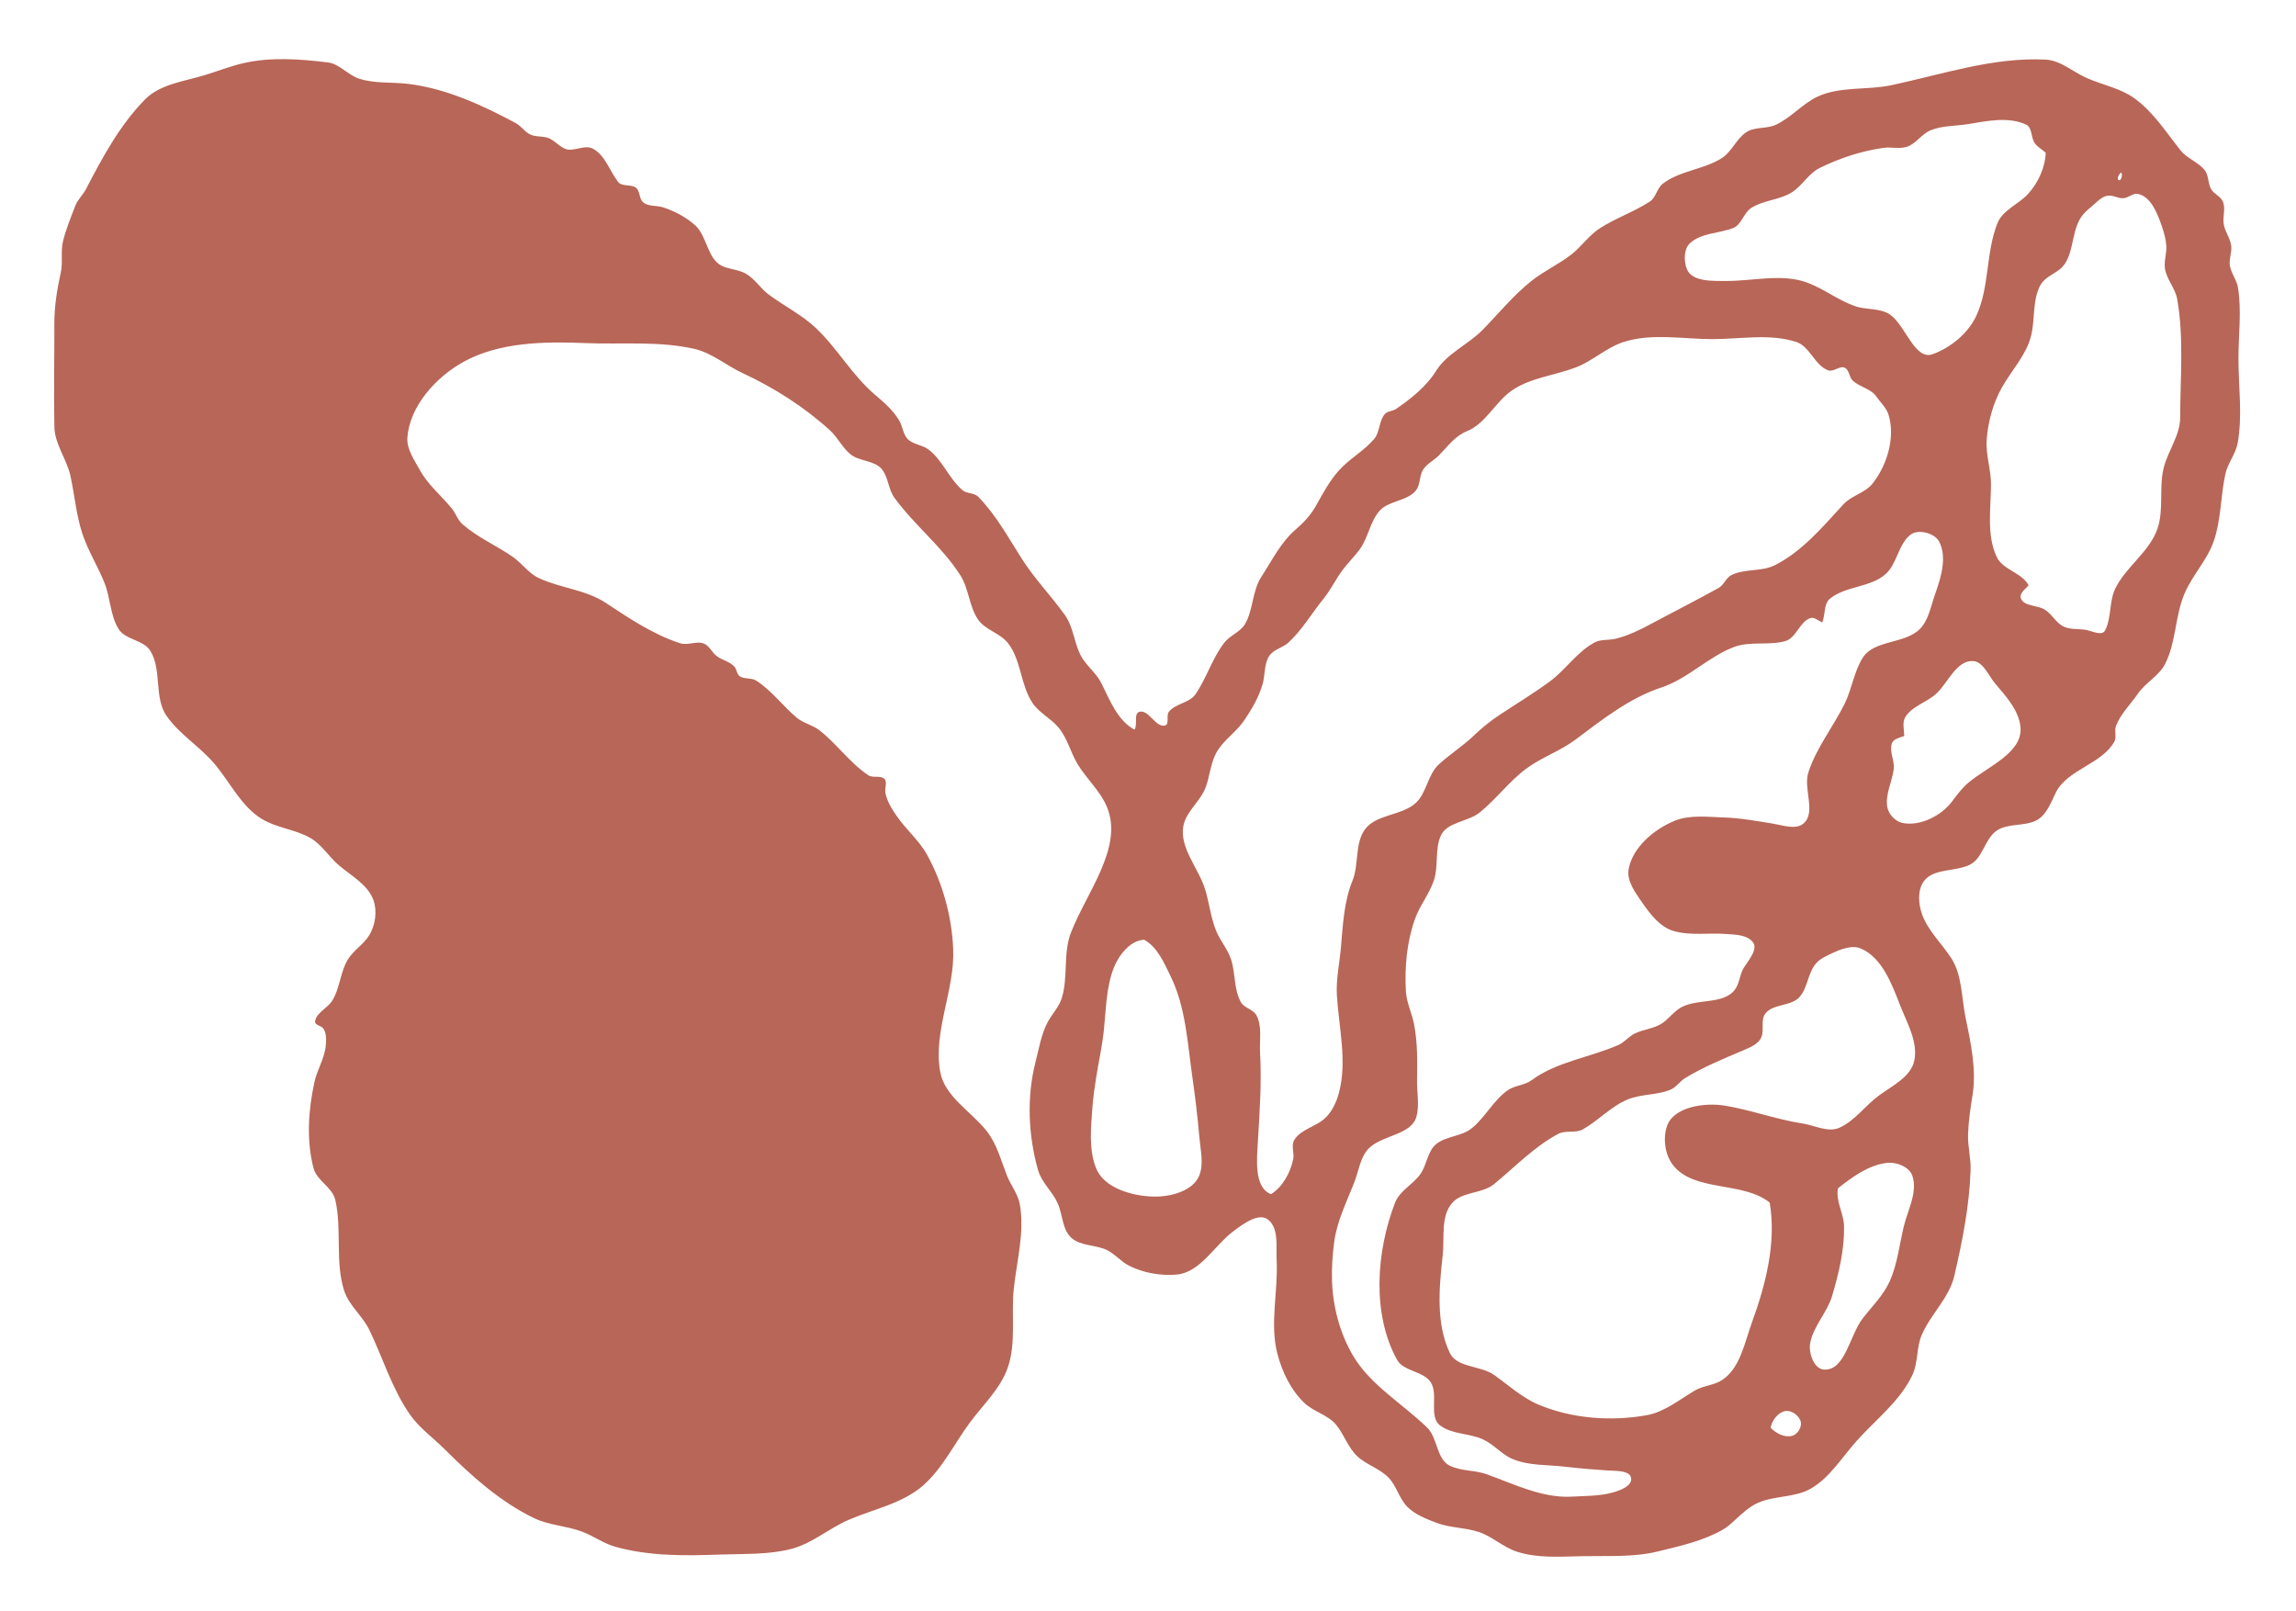
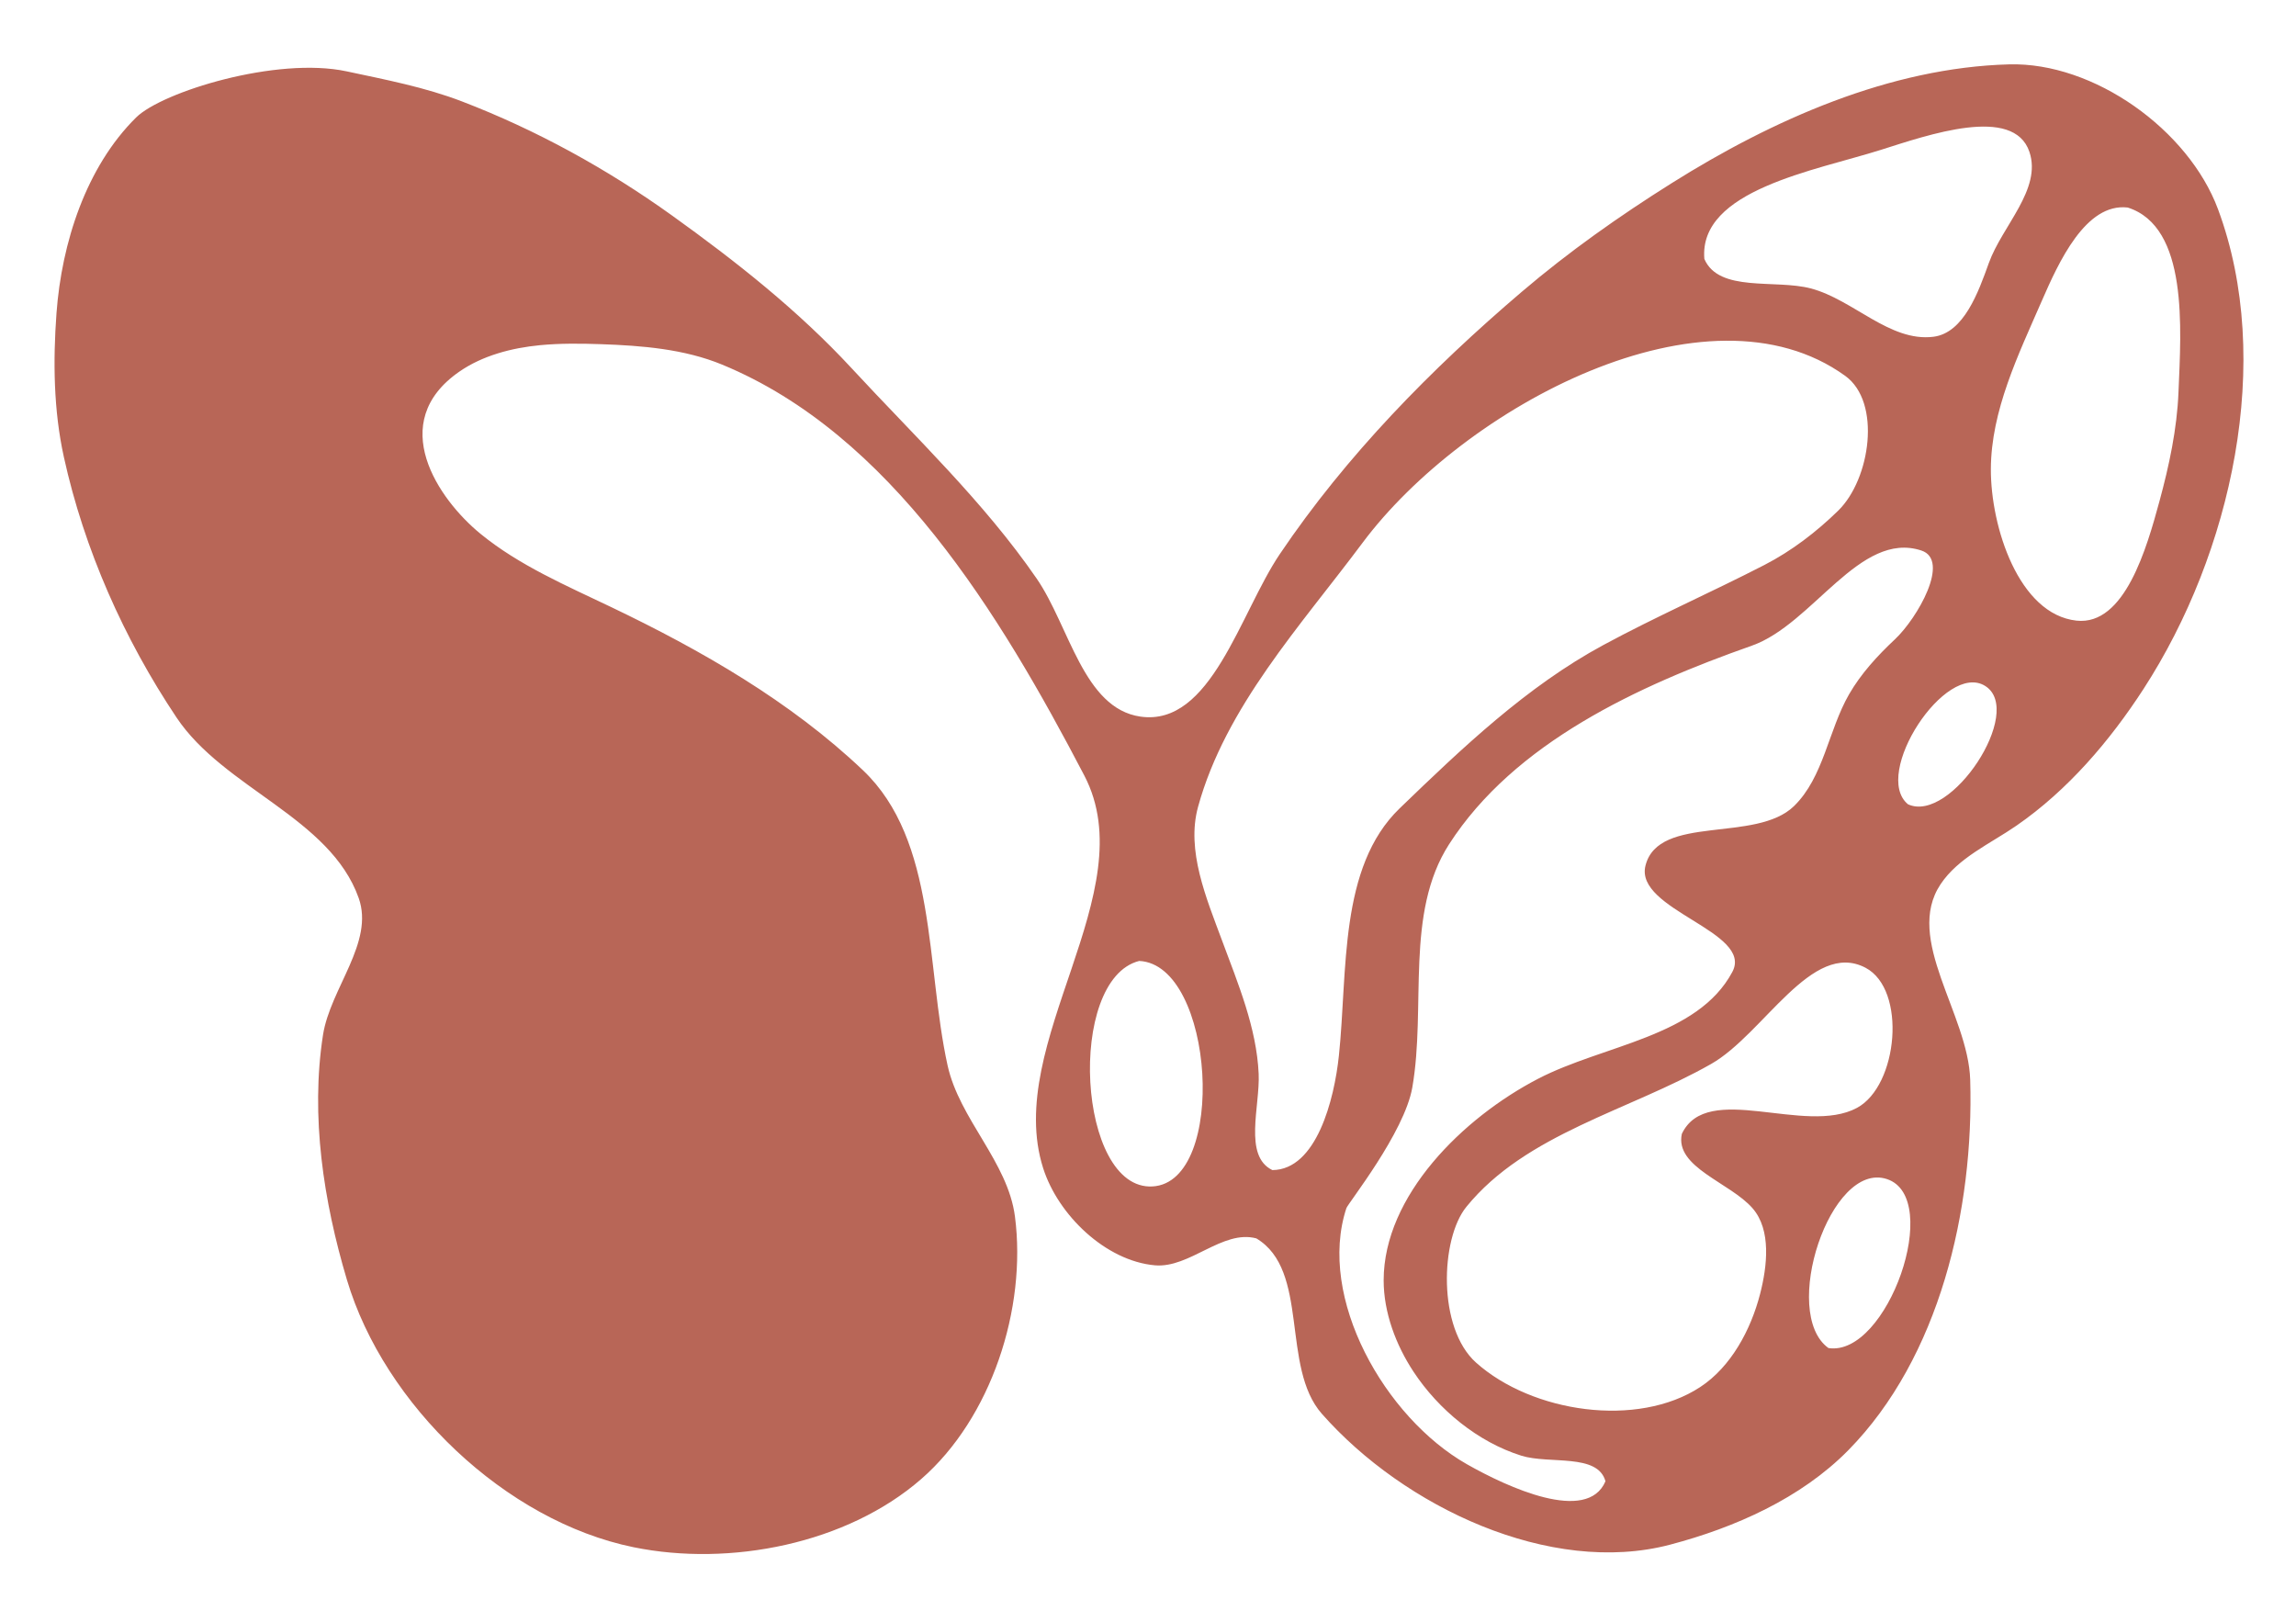
<svg xmlns="http://www.w3.org/2000/svg" viewBox="0 0 201.00 141.00" width="201.00" height="141.00" role="img" aria-label="Marca Vanessa Fernandes">
  <g transform="scale(0.1)">
-     <path d="M993.20,638.68C996.16,634.22 992.23,624.85 997.31,623.16C1005.42,620.47 1011.86,637.50 1020.04,635.02C1023.97,633.82 1020.72,626.35 1023.25,623.10C1028.95,615.79 1041.21,615.44 1046.49,607.82C1056.33,593.61 1061.24,576.25 1071.80,562.57C1076.84,556.04 1086.12,553.15 1090.15,545.95C1097.19,533.38 1096.30,517.14 1104.16,505.06C1113.50,490.73 1121.27,474.62 1134.29,463.52C1141.12,457.70 1147.41,450.90 1151.83,443.08C1158.01,432.15 1163.95,420.80 1172.41,411.51C1181.59,401.42 1194.10,394.67 1202.97,384.31C1208.15,378.26 1207.08,368.27 1212.42,362.37C1214.81,359.73 1219.22,359.99 1222.15,357.98C1235.41,348.87 1248.64,338.40 1257.14,324.74C1266.77,309.25 1285.45,301.60 1298.17,288.53C1312.22,274.10 1325.10,258.30 1340.87,245.78C1351.78,237.12 1364.75,231.30 1375.71,222.71C1384.52,215.80 1391.01,206.03 1400.40,199.93C1414.31,190.89 1430.38,185.51 1444.28,176.47C1449.69,172.95 1450.54,164.74 1455.65,160.81C1470.57,149.34 1491.59,148.49 1507.44,138.34C1516.23,132.70 1520.18,121.20 1528.98,115.58C1536.39,110.84 1546.60,112.93 1554.59,109.26C1568.01,103.08 1577.93,90.68 1591.35,84.50C1611.13,75.39 1634.62,79.12 1655.92,74.55C1700.54,65.00 1745.41,49.79 1790.98,52.20C1803.91,52.89 1814.60,62.81 1826.41,68.11C1840.23,74.31 1855.92,77.05 1868.26,85.84C1884.84,97.66 1896.18,115.56 1908.84,131.52C1914.46,138.61 1924.04,141.74 1929.88,148.65C1933.68,153.13 1932.75,160.18 1935.55,165.35C1937.97,169.82 1944.03,171.77 1946.01,176.45C1948.48,182.28 1945.87,189.14 1946.61,195.43C1947.43,202.32 1952.44,208.25 1953.29,215.14C1954.00,220.80 1951.24,226.57 1952.07,232.21C1953.08,239.12 1958.16,244.99 1959.25,251.89C1962.47,272.28 1959.62,293.16 1959.62,313.80C1959.61,338.44 1963.27,363.45 1958.98,387.72C1957.28,397.36 1950.19,405.44 1948.14,415.01C1943.97,434.46 1944.48,455.02 1937.97,473.82C1932.20,490.45 1919.07,503.71 1912.27,519.94C1904.08,539.48 1905.03,562.34 1895.41,581.21C1890.07,591.67 1878.27,597.52 1871.62,607.20C1865.16,616.60 1856.47,624.86 1852.39,635.52C1850.75,639.82 1853.20,645.25 1850.95,649.27C1839.87,669.08 1809.53,673.60 1799.63,694.03C1795.27,703.03 1791.20,714.12 1782.17,718.42C1771.57,723.46 1757.77,720.52 1748.03,727.07C1737.57,734.10 1735.94,751.11 1724.71,756.82C1711.92,763.32 1692.68,759.82 1684.21,771.40C1678.46,779.27 1679.38,791.44 1682.73,800.59C1687.97,814.89 1699.79,825.82 1708.11,838.57C1717.81,853.46 1717.09,872.98 1720.67,890.39C1725.30,912.88 1730.47,936.35 1726.78,959.01C1725.02,969.80 1723.30,981.44 1722.91,992.75C1722.54,1003.34 1725.48,1013.87 1725.13,1024.46C1724.06,1055.71 1717.93,1086.72 1710.78,1117.17C1706.29,1136.30 1689.94,1150.67 1682.27,1168.77C1677.63,1179.70 1679.28,1192.72 1674.25,1203.48C1663.62,1226.25 1642.40,1242.38 1625.60,1261.08C1612.62,1275.52 1602.05,1293.36 1585.25,1303.09C1571.56,1311.03 1553.91,1309.08 1539.39,1315.36C1531.53,1318.75 1525.08,1324.88 1518.77,1330.67C1515.38,1333.79 1511.89,1336.93 1507.88,1339.20C1490.55,1349.03 1470.54,1353.39 1451.18,1358.13C1429.89,1363.34 1407.45,1361.76 1385.53,1362.21C1366.30,1362.59 1346.26,1364.23 1327.97,1358.29C1316.06,1354.43 1306.47,1345.00 1294.59,1341.05C1282.65,1337.07 1269.45,1337.52 1257.68,1333.08C1248.47,1329.59 1238.69,1325.84 1231.81,1318.79C1224.94,1311.73 1222.66,1301.07 1215.95,1293.85C1208.34,1285.64 1196.47,1282.45 1188.27,1274.83C1180.05,1267.19 1176.68,1255.50 1169.44,1246.92C1162.27,1238.44 1149.99,1235.77 1141.92,1228.13C1130.06,1216.89 1122.46,1200.97 1118.31,1185.17C1111.41,1158.85 1118.97,1130.72 1117.63,1103.55C1117.03,1091.41 1119.72,1075.59 1110.37,1067.83C1102.15,1061.01 1088.43,1071.28 1079.88,1077.68C1063.10,1090.23 1050.73,1114.02 1029.84,1115.75C1015.81,1116.90 1000.90,1114.26 988.32,1107.91C981.31,1104.37 976.16,1097.72 969.10,1094.28C959.22,1089.47 946.08,1090.92 937.92,1083.56C929.80,1076.24 930.37,1063.02 925.84,1053.07C921.23,1042.92 911.81,1035.05 908.77,1024.33C900.12,993.90 898.67,960.08 906.58,929.45C909.54,917.97 911.41,905.94 916.83,895.39C920.67,887.91 927.07,881.64 929.55,873.60C935.22,855.25 930.56,834.45 937.49,816.54C951.27,780.99 983.58,741.92 969.16,706.63C963.40,692.53 951.24,681.94 943.38,668.90C937.23,658.70 934.46,646.42 926.94,637.19C920.30,629.03 909.93,624.20 904.00,615.50C893.27,599.76 894.10,577.54 882.19,562.67C875.31,554.10 862.44,551.41 856.24,542.34C848.42,530.89 848.22,515.43 840.80,503.72C824.86,478.59 800.48,459.75 782.97,435.68C777.62,428.34 777.74,417.77 771.99,410.73C765.56,402.87 752.37,404.04 744.50,397.63C737.38,391.83 733.38,382.87 726.58,376.69C704.11,356.25 677.90,339.54 650.35,326.73C635.94,320.04 623.24,308.88 607.75,305.37C576.61,298.32 544.01,301.65 512.12,300.32C476.22,298.83 437.05,299.46 405.61,316.85C381.62,330.12 358.65,355.60 356.64,382.94C355.88,393.24 362.80,402.81 367.79,411.85C374.73,424.43 386.28,433.83 395.40,444.93C398.97,449.27 400.65,455.18 404.88,458.89C417.97,470.39 434.40,477.42 448.73,487.32C456.85,492.92 462.74,501.83 471.67,506.01C490.49,514.81 512.79,516.18 530.13,527.62C550.81,541.26 571.87,555.46 595.44,563.09C602.27,565.30 610.61,560.43 616.99,563.74C621.26,565.96 623.35,571.04 627.10,574.05C631.89,577.89 638.80,578.94 642.88,583.51C645.06,585.94 644.97,590.25 647.70,592.03C651.78,594.69 657.72,593.11 661.84,595.70C675.51,604.32 685.22,618.03 697.65,628.35C703.40,633.12 711.36,634.61 717.26,639.19C732.61,651.11 744.02,667.85 760.18,678.63C764.12,681.26 770.47,678.54 774.05,681.63C777.09,684.27 774.41,689.69 775.08,693.66C776.34,701.17 780.65,707.98 784.96,714.25C793.21,726.23 804.86,735.87 811.83,748.64C825.38,773.50 833.22,802.24 834.46,830.53C836.05,866.67 816.62,902.87 823.13,938.45C827.08,960.06 850.32,972.97 863.91,990.24C872.68,1001.38 876.28,1015.78 881.49,1028.96C884.85,1037.50 891.11,1045.06 892.75,1054.08C897.13,1078.25 890.24,1103.16 887.56,1127.58C885.03,1150.67 889.84,1175.11 882.27,1197.08C875.82,1215.78 860.26,1229.98 848.57,1245.94C835.26,1264.11 825.16,1285.28 808.28,1300.20C790.26,1316.14 764.86,1320.94 742.78,1330.48C725.75,1337.84 711.11,1350.99 693.18,1355.75C673.25,1361.05 652.13,1360.03 631.53,1360.78C600.38,1361.92 568.24,1362.40 538.27,1353.85C528.12,1350.96 519.36,1344.39 509.47,1340.70C495.83,1335.60 480.52,1335.21 467.41,1328.87C437.92,1314.61 412.76,1292.03 389.57,1268.89C379.24,1258.59 366.92,1249.93 358.64,1237.92C343.22,1215.56 335.19,1188.92 323.47,1164.41C317.54,1151.99 305.37,1142.75 301.22,1129.62C293.20,1104.29 299.48,1076.18 293.52,1050.29C291.00,1039.36 277.27,1033.41 274.45,1022.55C268.13,998.19 269.90,971.63 275.30,947.05C277.68,936.23 284.23,926.36 285.18,915.33C285.61,910.39 285.87,904.79 283.25,900.58C281.52,897.80 275.38,897.40 275.82,894.16C276.89,886.39 286.64,882.66 290.81,876.02C297.82,864.85 297.83,850.14 305.05,839.10C310.06,831.44 318.58,826.42 323.31,818.58C328.57,809.87 330.32,797.92 327.04,788.29C322.45,774.83 308.08,766.95 297.14,757.87C288.09,750.36 281.84,739.33 271.63,733.49C258.39,725.92 242.02,724.76 229.03,716.77C211.04,705.70 201.45,684.78 187.81,668.66C175.04,653.57 157.20,642.94 145.86,626.74C134.62,610.67 141.91,586.34 131.59,569.67C125.66,560.08 109.60,560.12 103.73,550.50C96.49,538.64 96.70,523.55 91.61,510.62C85.80,495.84 77.08,482.24 72.10,467.16C66.70,450.79 65.34,433.36 61.65,416.53C58.44,401.89 47.93,388.81 47.61,373.83C46.97,343.84 47.71,313.83 47.57,283.83C47.50,268.61 49.91,253.37 53.22,238.51C55.21,229.57 52.97,220.00 55.17,211.11C57.80,200.46 62.04,190.26 65.96,180.01C68.00,174.64 72.65,170.62 75.29,165.52C89.72,137.68 105.03,109.28 127.05,86.96C139.97,73.86 160.52,71.33 178.15,66.09C190.04,62.56 201.61,57.84 213.71,55.14C237.54,49.80 262.72,51.69 286.96,54.63C297.12,55.85 304.47,65.58 314.18,68.79C327.99,73.37 343.14,71.68 357.58,73.45C390.63,77.50 422.06,91.98 451.42,107.70C456.38,110.35 459.59,115.82 464.78,117.99C469.94,120.16 476.21,118.85 481.24,121.31C487.14,124.18 491.80,130.81 498.36,131.03C505.13,131.25 512.57,127.00 518.65,129.99C529.71,135.43 533.60,149.58 541.17,159.30C544.45,163.50 551.96,161.17 556.42,164.10C560.39,166.70 559.34,173.57 562.78,176.83C567.21,181.04 574.69,179.60 580.50,181.50C590.60,184.80 600.38,189.96 608.35,197.00C619.05,206.45 619.12,226.56 632.00,232.73C638.51,235.85 646.29,235.89 652.60,239.38C660.63,243.80 665.61,252.38 672.96,257.84C686.55,267.93 702.07,275.61 714.36,287.25C733.26,305.14 746.27,328.87 766.15,345.66C774.14,352.42 782.37,359.56 787.51,368.68C790.28,373.59 790.58,380.00 794.44,384.12C799.12,389.13 807.30,389.31 812.77,393.43C825.15,402.75 830.81,419.02 842.59,429.08C846.37,432.31 852.87,431.27 856.35,434.81C871.95,450.69 882.75,470.68 894.73,489.43C905.85,506.82 920.39,521.78 932.39,538.58C939.54,548.61 940.25,562.01 945.73,573.05C950.35,582.38 959.65,588.87 964.27,598.20C971.64,613.06 978.53,630.95 993.20,638.68Z M1790.88,133.67C1787.40,130.41 1782.55,128.16 1780.45,123.88C1778.09,119.06 1778.73,111.47 1773.87,109.16C1758.64,101.90 1739.89,105.80 1723.25,108.59C1712.14,110.45 1700.29,109.78 1689.91,114.15C1682.22,117.39 1677.31,125.86 1669.38,128.47C1662.84,130.63 1655.56,128.46 1648.74,129.44C1629.37,132.25 1610.28,138.45 1592.76,147.18C1583.41,151.83 1578.00,162.16 1569.30,167.94C1558.51,175.10 1544.00,175.05 1533.08,182.03C1526.44,186.28 1524.63,196.78 1517.27,199.62C1504.84,204.42 1489.36,203.81 1479.53,212.81C1473.92,217.96 1473.98,228.38 1476.73,235.49C1481.10,246.79 1499.42,245.93 1511.54,245.95C1535.23,246.00 1560.46,239.15 1582.61,247.57C1597.06,253.07 1609.59,263.06 1624.22,268.07C1634.21,271.49 1646.46,269.42 1654.99,275.66C1668.59,285.62 1676.34,315.86 1692.15,309.98C1708.04,304.08 1723.10,291.64 1730.21,276.25C1741.82,251.12 1738.36,220.96 1748.68,195.27C1753.26,183.86 1767.08,178.88 1775.38,169.81C1784.23,160.14 1790.43,146.77 1790.88,133.67Z M1857.16,150.99C1855.00,151.92 1852.63,156.90 1854.86,157.67C1857.09,158.44 1858.31,153.04 1857.16,150.99Z M1775.93,512.46C1772.96,515.65 1767.69,519.49 1769.10,523.62C1771.55,530.84 1783.18,529.58 1789.75,533.45C1795.87,537.05 1799.30,544.29 1805.43,547.88C1810.92,551.09 1817.91,550.46 1824.24,551.08C1830.42,551.69 1840.03,557.38 1842.87,551.85C1848.66,540.58 1846.29,526.28 1851.92,514.93C1861.36,495.89 1881.83,482.96 1888.71,462.85C1894.50,445.90 1889.85,426.77 1894.22,409.40C1897.96,394.53 1908.56,381.03 1908.59,365.70C1908.64,331.05 1912.01,295.91 1905.99,261.79C1904.31,252.28 1896.57,244.46 1895.24,234.89C1894.35,228.48 1896.82,221.97 1896.47,215.50C1896.15,209.55 1894.51,203.69 1892.57,198.05C1888.74,186.94 1883.06,172.03 1871.53,169.75C1867.27,168.91 1863.38,173.12 1859.06,173.50C1854.39,173.91 1849.79,170.60 1845.15,171.30C1839.67,172.13 1835.57,176.97 1831.33,180.54C1827.83,183.48 1824.22,186.50 1821.71,190.32C1812.62,204.19 1815.94,226.44 1802.56,236.24C1796.85,240.43 1789.49,243.48 1786.16,249.72C1779.04,263.06 1781.76,279.69 1777.99,294.33C1773.71,310.95 1761.01,324.16 1752.59,339.11C1744.80,352.95 1740.41,369.00 1739.21,384.84C1738.21,398.01 1743.08,411.08 1742.99,424.29C1742.83,445.48 1738.97,468.53 1748.07,487.67C1753.41,498.90 1770.32,501.37 1775.93,512.46Z M1112.71,1045.34C1122.88,1038.99 1129.48,1026.72 1132.07,1015.01C1133.30,1009.43 1130.06,1002.76 1133.04,997.88C1138.47,988.99 1150.60,986.59 1158.65,979.98C1165.66,974.23 1169.90,965.16 1172.22,956.39C1179.46,928.99 1172.12,899.67 1170.36,871.38C1169.49,857.43 1172.67,843.52 1173.88,829.60C1175.60,809.83 1176.53,789.31 1184.01,770.93C1189.80,756.73 1185.86,738.66 1194.81,726.20C1204.43,712.79 1226.25,714.17 1238.80,703.44C1248.94,694.77 1249.69,678.23 1259.51,669.20C1269.27,660.22 1280.64,653.09 1290.22,643.93C1296.96,637.49 1304.20,631.52 1311.96,626.36C1326.84,616.46 1342.19,607.22 1356.61,596.65C1370.66,586.35 1380.65,570.50 1396.05,562.35C1401.59,559.41 1408.49,560.62 1414.57,559.10C1425.38,556.41 1435.57,551.43 1445.38,546.15C1465.08,535.56 1485.06,525.50 1504.60,514.63C1509.18,512.08 1510.98,505.83 1515.65,503.46C1527.26,497.59 1542.08,500.64 1553.70,494.80C1577.65,482.76 1595.69,461.13 1613.84,441.41C1620.89,433.76 1632.82,431.49 1639.28,423.34C1652.12,407.15 1659.41,382.67 1653.26,362.94C1651.36,356.85 1646.21,352.30 1642.58,347.05C1637.87,340.24 1628.06,338.81 1621.98,333.20C1618.76,330.24 1619.01,324.05 1615.15,321.99C1610.83,319.68 1605.26,325.82 1600.62,324.23C1588.81,320.18 1584.47,303.22 1572.59,299.35C1549.24,291.75 1523.51,296.90 1498.95,296.85C1473.07,296.81 1445.99,291.46 1421.34,299.37C1406.22,304.22 1394.13,316.12 1379.27,321.73C1360.67,328.76 1339.47,330.65 1323.20,342.07C1308.80,352.18 1300.45,371.04 1284.08,377.49C1274.12,381.42 1267.27,390.85 1259.81,398.52C1255.33,403.13 1248.84,406.01 1245.59,411.56C1242.45,416.93 1243.44,424.34 1239.60,429.23C1232.10,438.81 1215.88,438.02 1207.79,447.10C1199.45,456.44 1197.89,470.32 1190.62,480.51C1185.98,487.01 1180.10,492.54 1175.33,498.95C1169.38,506.95 1165.09,516.15 1158.82,523.91C1148.50,536.67 1140.10,551.18 1128.09,562.37C1123.07,567.05 1114.96,568.39 1111.18,574.12C1106.52,581.17 1107.66,590.66 1105.34,598.79C1102.08,610.25 1095.87,620.81 1089.18,630.67C1082.16,641.00 1070.72,648.10 1064.73,659.06C1062.83,662.53 1061.64,666.36 1060.56,670.17C1058.41,677.82 1057.44,685.97 1053.78,693.02C1048.39,703.39 1037.97,711.69 1035.93,723.19C1032.52,742.43 1049.31,759.93 1055.04,778.61C1058.75,790.68 1059.94,803.56 1064.82,815.21C1068.34,823.60 1074.63,830.74 1077.56,839.36C1081.75,851.67 1079.96,866.05 1086.37,877.37C1089.22,882.40 1096.85,883.42 1099.72,888.43C1105.21,898.04 1102.46,910.40 1103.10,921.45C1104.57,946.74 1102.80,972.13 1101.32,997.42C1100.35,1013.81 1097.38,1039.48 1112.71,1045.34Z M1595.29,544.81C1591.84,543.51 1588.39,539.91 1584.88,541.05C1575.45,544.11 1572.53,558.51 1562.97,561.19C1548.47,565.26 1532.17,561.05 1518.07,566.35C1495.36,574.90 1477.53,594.21 1454.48,601.78C1426.57,610.95 1402.65,629.90 1379.14,647.51C1365.84,657.47 1349.53,662.92 1336.18,672.83C1321.25,683.93 1309.97,699.34 1295.56,711.11C1285.26,719.51 1266.75,719.41 1261.32,731.54C1255.96,743.55 1259.44,758.04 1255.31,770.53C1251.35,782.48 1242.93,792.59 1238.71,804.45C1231.59,824.45 1229.58,846.44 1230.75,867.63C1231.29,877.48 1235.95,886.67 1237.87,896.34C1241.08,912.58 1240.77,929.37 1240.53,945.92C1240.37,956.42 1242.74,967.29 1240.02,977.44C1235.79,993.25 1211.14,993.46 1199.07,1004.51C1190.93,1011.96 1189.68,1024.49 1185.68,1034.77C1178.97,1051.99 1170.39,1068.98 1167.98,1087.30C1166.51,1098.52 1165.73,1109.89 1166.10,1121.20C1166.84,1143.62 1172.84,1166.63 1184.08,1186.03C1199.33,1212.33 1227.60,1228.48 1249.39,1249.67C1258.65,1258.67 1257.51,1277.34 1269.12,1283.00C1279.16,1287.90 1291.26,1286.78 1301.77,1290.59C1325.79,1299.31 1350.39,1311.51 1375.90,1310.11C1387.84,1309.45 1400.06,1309.69 1411.59,1306.55C1418.19,1304.76 1428.56,1301.01 1427.97,1294.20C1427.35,1286.99 1414.64,1287.67 1407.42,1287.21C1394.79,1286.41 1382.18,1285.30 1369.61,1283.86C1354.46,1282.11 1338.42,1283.12 1324.34,1277.25C1314.66,1273.22 1307.65,1264.22 1298.09,1259.91C1286.13,1254.51 1271.09,1255.69 1260.65,1247.73C1250.40,1239.91 1259.57,1220.67 1252.45,1209.91C1245.94,1200.07 1228.69,1200.60 1223.00,1190.26C1200.90,1150.13 1204.77,1095.57 1221.26,1052.82C1225.24,1042.51 1236.76,1036.96 1243.26,1028.02C1249.22,1019.81 1249.63,1007.39 1257.67,1001.19C1266.43,994.44 1279.40,994.78 1288.07,987.92C1300.21,978.34 1307.32,963.10 1320.03,954.29C1326.18,950.03 1334.72,950.09 1340.72,945.64C1362.72,929.32 1391.78,925.74 1416.85,914.71C1422.06,912.41 1425.73,907.46 1430.80,904.88C1438.38,901.03 1447.56,900.60 1454.71,896.00C1460.24,892.45 1464.21,886.84 1469.62,883.11C1483.86,873.29 1508.29,880.16 1518.73,866.38C1522.93,860.84 1522.93,852.97 1526.62,847.08C1530.84,840.36 1539.41,830.77 1534.43,824.59C1529.27,818.20 1519.01,818.13 1510.82,817.55C1495.59,816.47 1479.77,819.21 1465.11,814.96C1453.39,811.55 1444.83,800.49 1437.89,790.44C1431.84,781.67 1423.90,771.35 1425.77,760.85C1429.16,741.87 1447.66,726.23 1465.42,718.73C1478.81,713.09 1494.37,715.09 1508.89,715.57C1523.53,716.06 1538.04,718.65 1552.49,721.05C1561.10,722.48 1571.91,726.53 1578.67,721.01C1590.25,711.55 1578.49,690.60 1583.05,676.36C1589.95,654.79 1604.67,636.56 1614.75,616.28C1621.23,603.26 1622.98,587.97 1630.78,575.68C1640.77,559.92 1667.74,563.87 1680.78,550.53C1688.55,542.58 1690.35,530.43 1694.10,519.97C1699.26,505.55 1704.67,487.77 1697.64,474.17C1693.65,466.45 1679.02,462.77 1672.28,468.23C1661.70,476.81 1660.74,493.86 1650.46,502.79C1637.16,514.34 1615.73,512.91 1602.06,524.02C1596.41,528.61 1598.05,538.06 1595.29,544.81Z M1667.04,644.25C1663.04,645.75 1657.37,646.87 1656.11,650.96C1653.89,658.10 1658.76,665.90 1657.83,673.31C1656.43,684.40 1650.31,695.34 1652.18,706.36C1653.26,712.72 1659.19,719.12 1665.52,720.39C1680.98,723.49 1699.44,714.15 1708.91,701.55C1713.26,695.76 1717.63,689.83 1723.17,685.17C1740.08,670.97 1770.31,659.22 1768.85,637.18C1767.86,622.26 1756.22,609.67 1746.56,598.25C1740.58,591.19 1736.15,578.89 1726.90,578.64C1712.99,578.27 1705.71,596.71 1695.83,606.51C1687.54,614.72 1674.05,617.75 1667.98,627.72C1665.11,632.43 1666.96,638.73 1667.04,644.25Z M1493.62,768.49C1493.62,768.49 1493.62,768.49 1493.62,768.49Z M1001.60,822.60C989.71,823.16 979.67,835.66 975.24,846.72C968.32,863.98 968.31,883.31 966.37,901.82C964.92,915.74 961.78,929.43 959.61,943.26C958.26,951.82 957.02,960.41 956.38,969.05C955.07,986.87 952.95,1005.94 959.52,1022.56C966.47,1040.13 991.56,1047.19 1010.46,1047.46C1024.86,1047.67 1044.06,1042.65 1049.71,1029.41C1054.09,1019.15 1050.98,1007.07 1050.02,995.97C1048.47,978.03 1046.32,960.14 1043.77,942.32C1039.56,912.88 1038.04,881.83 1025.03,855.08C1019.19,843.08 1013.31,829.01 1001.60,822.60Z M1549.26,1052.70C1525.54,1033.73 1482.73,1043.75 1464.37,1019.56C1457.50,1010.51 1455.72,996.63 1459.32,985.86C1464.99,968.89 1492.20,964.94 1509.85,967.82C1532.84,971.57 1554.93,979.94 1577.95,983.45C1588.71,985.09 1600.47,991.65 1610.38,987.15C1623.98,980.97 1633.02,967.59 1645.11,958.81C1656.79,950.33 1672.97,942.50 1675.87,928.37C1679.26,911.88 1669.29,895.18 1663.21,879.48C1656.02,860.94 1647.51,838.39 1629.30,830.41C1621.25,826.88 1611.23,830.97 1603.28,834.73C1598.60,836.94 1593.60,839.15 1590.12,842.99C1582.68,851.20 1582.69,864.48 1575.35,872.78C1567.91,881.20 1551.48,878.43 1545.13,887.70C1541.31,893.29 1544.56,901.50 1542.02,907.78C1539.47,914.10 1531.71,917.05 1525.44,919.72C1508.38,926.96 1491.10,934.07 1475.26,943.69C1470.59,946.54 1467.45,951.78 1462.40,953.88C1450.56,958.81 1436.74,957.54 1424.89,962.44C1410.33,968.46 1399.30,980.95 1385.57,988.69C1379.28,992.23 1370.63,989.11 1364.25,992.49C1343.16,1003.68 1326.32,1021.51 1307.83,1036.62C1297.48,1045.08 1280.01,1042.96 1271.25,1053.05C1260.99,1064.87 1264.71,1083.71 1262.96,1099.26C1259.77,1127.51 1257.02,1158.65 1269.23,1184.32C1275.45,1197.39 1296.34,1195.22 1308.10,1203.65C1320.92,1212.84 1332.92,1223.83 1347.51,1229.85C1376.64,1241.88 1410.61,1244.39 1441.62,1238.82C1457.20,1236.03 1470.20,1225.15 1483.85,1217.15C1491.10,1212.90 1500.34,1212.71 1507.40,1208.15C1523.43,1197.83 1527.25,1175.32 1533.78,1157.41C1545.86,1124.26 1555.19,1087.48 1549.26,1052.70Z M1609.06,1040.16C1606.76,1051.19 1614.18,1062.27 1614.36,1073.54C1614.70,1094.12 1609.76,1114.68 1603.90,1134.41C1599.59,1148.92 1587.57,1160.71 1584.71,1175.58C1583.06,1184.13 1587.88,1198.14 1596.55,1198.85C1615.27,1200.39 1619.21,1168.88 1630.72,1154.04C1638.85,1143.56 1648.67,1133.96 1654.17,1121.89C1661.06,1106.75 1662.76,1089.74 1666.65,1073.56C1670.18,1058.96 1679.07,1043.28 1674.09,1029.10C1671.37,1021.36 1660.30,1017.06 1652.13,1017.93C1636.07,1019.65 1621.75,1030.17 1609.06,1040.16Z M1550.09,1249.75C1554.63,1254.80 1562.70,1258.77 1569.19,1256.80C1573.71,1255.44 1577.50,1249.28 1576.48,1244.67C1575.31,1239.35 1568.57,1234.38 1563.18,1235.16C1556.72,1236.10 1551.20,1243.31 1550.09,1249.75Z M1517.57,1264.67C1517.57,1264.67 1517.57,1264.67 1517.57,1264.67Z" fill="#B86657" fill-rule="evenodd" />
+     <path d="M1099.85,1084.05C1070.25,1076.09 1041.49,1110.37 1010.96,1107.61C967.94,1103.72 926.31,1063.71 913.21,1022.56C878.26,912.79 1002.57,780.96 949.23,678.85C875.24,537.21 779.96,380.19 632.25,319.20C599.09,305.50 561.97,302.51 526.11,301.28C508.32,300.67 490.43,300.47 472.71,302.17C448.04,304.53 422.43,311.22 402.07,325.35C337.64,370.05 383.73,437.09 420.67,467.30C454.50,494.95 495.59,512.53 535.00,531.40C613.98,569.20 691.96,613.94 755.45,674.24C820.41,735.92 810.29,845.08 829.53,932.56C839.90,979.75 882.34,1017.02 888.53,1064.93C898.96,1145.59 867.80,1241.28 806.48,1294.70C741.42,1351.38 639.12,1371.66 554.58,1354.37C442.54,1331.47 336.41,1229.95 303.72,1120.36C283.19,1051.56 271.74,976.94 282.76,906.00C289.11,865.18 327.84,825.01 314.01,786.09C288.95,715.59 196.14,690.32 154.56,628.12C108.51,559.26 73.69,480.93 55.90,400.02C46.87,358.97 46.39,316.02 49.46,274.10C53.98,212.62 75.34,146.12 119.20,102.80C141.81,80.47 242.03,49.30 303.53,62.47C337.47,69.73 371.88,76.31 404.29,88.73C469.44,113.71 531.56,147.91 588.25,188.59C644.14,228.69 698.76,271.76 745.46,322.26C800.99,382.32 861.17,439.11 907.55,506.48C936.12,547.97 948.49,620.08 998.34,627.29C1060.18,636.23 1085.47,536.83 1120.40,485.02C1178.60,398.70 1252.95,323.00 1332.18,255.46C1373.30,220.40 1417.69,189.08 1463.46,160.33C1551.87,104.80 1654.54,59.16 1758.92,56.34C1833.04,54.35 1915.88,113.61 1941.72,183.11C1991.08,315.87 1953.59,484.12 1876.58,602.99C1846.95,648.72 1810.12,691.76 1765.29,722.74C1742.27,738.64 1714.37,750.76 1698.84,774.04C1666.78,822.09 1723.11,887.64 1724.79,945.39C1728.12,1059.10 1697.82,1188.47 1618.01,1269.54C1576.72,1311.47 1518.90,1337.19 1461.98,1352.17C1357.03,1379.78 1228.99,1319.04 1157.23,1237.63C1121.09,1196.64 1146.78,1112.05 1099.85,1084.05Z M1492.05,226.66C1504.78,256.24 1554.00,244.30 1585.16,252.46C1622.37,262.21 1654.35,299.53 1692.53,294.80C1719.25,291.49 1731.99,255.60 1741.09,230.26C1752.76,197.77 1787.64,165.70 1776.64,132.97C1762.83,91.85 1687.88,118.12 1646.52,131.20C1588.81,149.46 1486.97,166.35 1492.05,226.66Z M1856.03,154.35C1856.03,154.35 1856.03,154.35 1856.03,154.35Z M1862.70,181.67C1825.88,177.37 1802.21,229.53 1787.41,263.52C1766.95,310.49 1743.04,359.39 1742.87,410.62C1742.71,461.41 1767.34,537.76 1817.83,543.28C1860.07,547.90 1879.38,479.57 1890.52,438.56C1898.97,407.48 1905.81,375.56 1907.12,343.38C1909.40,287.53 1915.95,198.66 1862.70,181.67Z M1113.88,1024.26C1152.51,1023.95 1168.08,962.49 1172.12,924.08C1179.89,850.16 1171.86,759.16 1225.35,707.56C1280.14,654.70 1336.57,600.90 1403.54,564.69C1449.72,539.72 1497.90,518.62 1544.58,494.58C1568.41,482.31 1590.18,465.65 1609.33,446.90C1637.44,419.36 1647.26,352.02 1615.34,329.00C1494.44,241.76 1281.83,355.85 1192.67,475.36C1138.45,548.04 1072.86,618.83 1048.82,706.27C1038.31,744.48 1056.04,786.13 1069.82,823.28C1083.86,861.09 1100.06,899.66 1101.88,939.95C1103.17,968.31 1088.33,1011.90 1113.88,1024.26Z M1405.48,1296.65C1398.74,1271.89 1356.30,1281.94 1331.81,1274.25C1293.75,1262.30 1259.35,1234.01 1237.40,1200.69C1221.99,1177.29 1211.29,1148.80 1211.30,1120.77C1211.35,1046.67 1280.74,978.45 1346.51,944.31C1403.92,914.51 1486.10,907.86 1516.55,850.79C1535.41,815.44 1430.66,796.53 1440.52,757.70C1452.00,712.44 1537.12,738.22 1570.55,705.61C1596.57,680.23 1600.59,639.27 1618.74,607.77C1629.16,589.68 1643.62,573.96 1658.84,559.68C1678.58,541.17 1707.70,490.32 1682.00,481.89C1628.09,464.22 1587.11,546.37 1533.60,565.21C1433.95,600.31 1325.73,650.18 1268.57,739.04C1229.75,799.39 1248.69,881.21 1236.39,951.91C1229.51,991.46 1180.05,1053.37 1178.66,1057.60C1152.90,1136.05 1212.37,1240.95 1284.17,1281.73C1319.60,1301.85 1389.51,1334.14 1405.48,1296.65Z M1670.33,704.05C1707.77,721.31 1772.82,622.59 1738.00,600.52C1703.18,578.45 1638.51,677.84 1670.33,704.05Z M1493.79,768.45C1493.79,768.45 1493.79,768.45 1493.79,768.45Z M997.30,841.18C933.40,857.34 943.19,1042.31 1008.99,1038.57C1074.80,1034.83 1063.14,844.27 997.30,841.18Z M1472.33,992.58C1494.40,945.86 1580.18,994.31 1625.67,969.79C1661.74,950.36 1669.39,866.14 1633.11,847.12C1586.11,822.49 1544.14,905.08 1498.03,931.33C1426.13,972.28 1335.86,992.27 1283.67,1056.47C1261.01,1084.34 1258.25,1162.47 1292.21,1192.80C1341.29,1236.64 1433.45,1250.25 1488.47,1214.15C1515.43,1196.46 1532.74,1164.04 1540.81,1132.83C1547.10,1108.51 1550.79,1076.72 1534.32,1057.75C1514.66,1035.11 1466.00,1021.89 1472.33,992.58Z M1600.69,1180.03C1652.24,1188.05 1701.41,1048.41 1651.85,1032.12C1602.29,1015.82 1558.37,1149.53 1600.69,1180.03Z M1563.17,1246.67C1563.17,1246.67 1563.17,1246.67 1563.17,1246.67Z M1517.42,1264.71C1517.42,1264.71 1517.42,1264.71 1517.42,1264.71Z" fill="#B86657" fill-rule="evenodd" />
  </g>
</svg>
